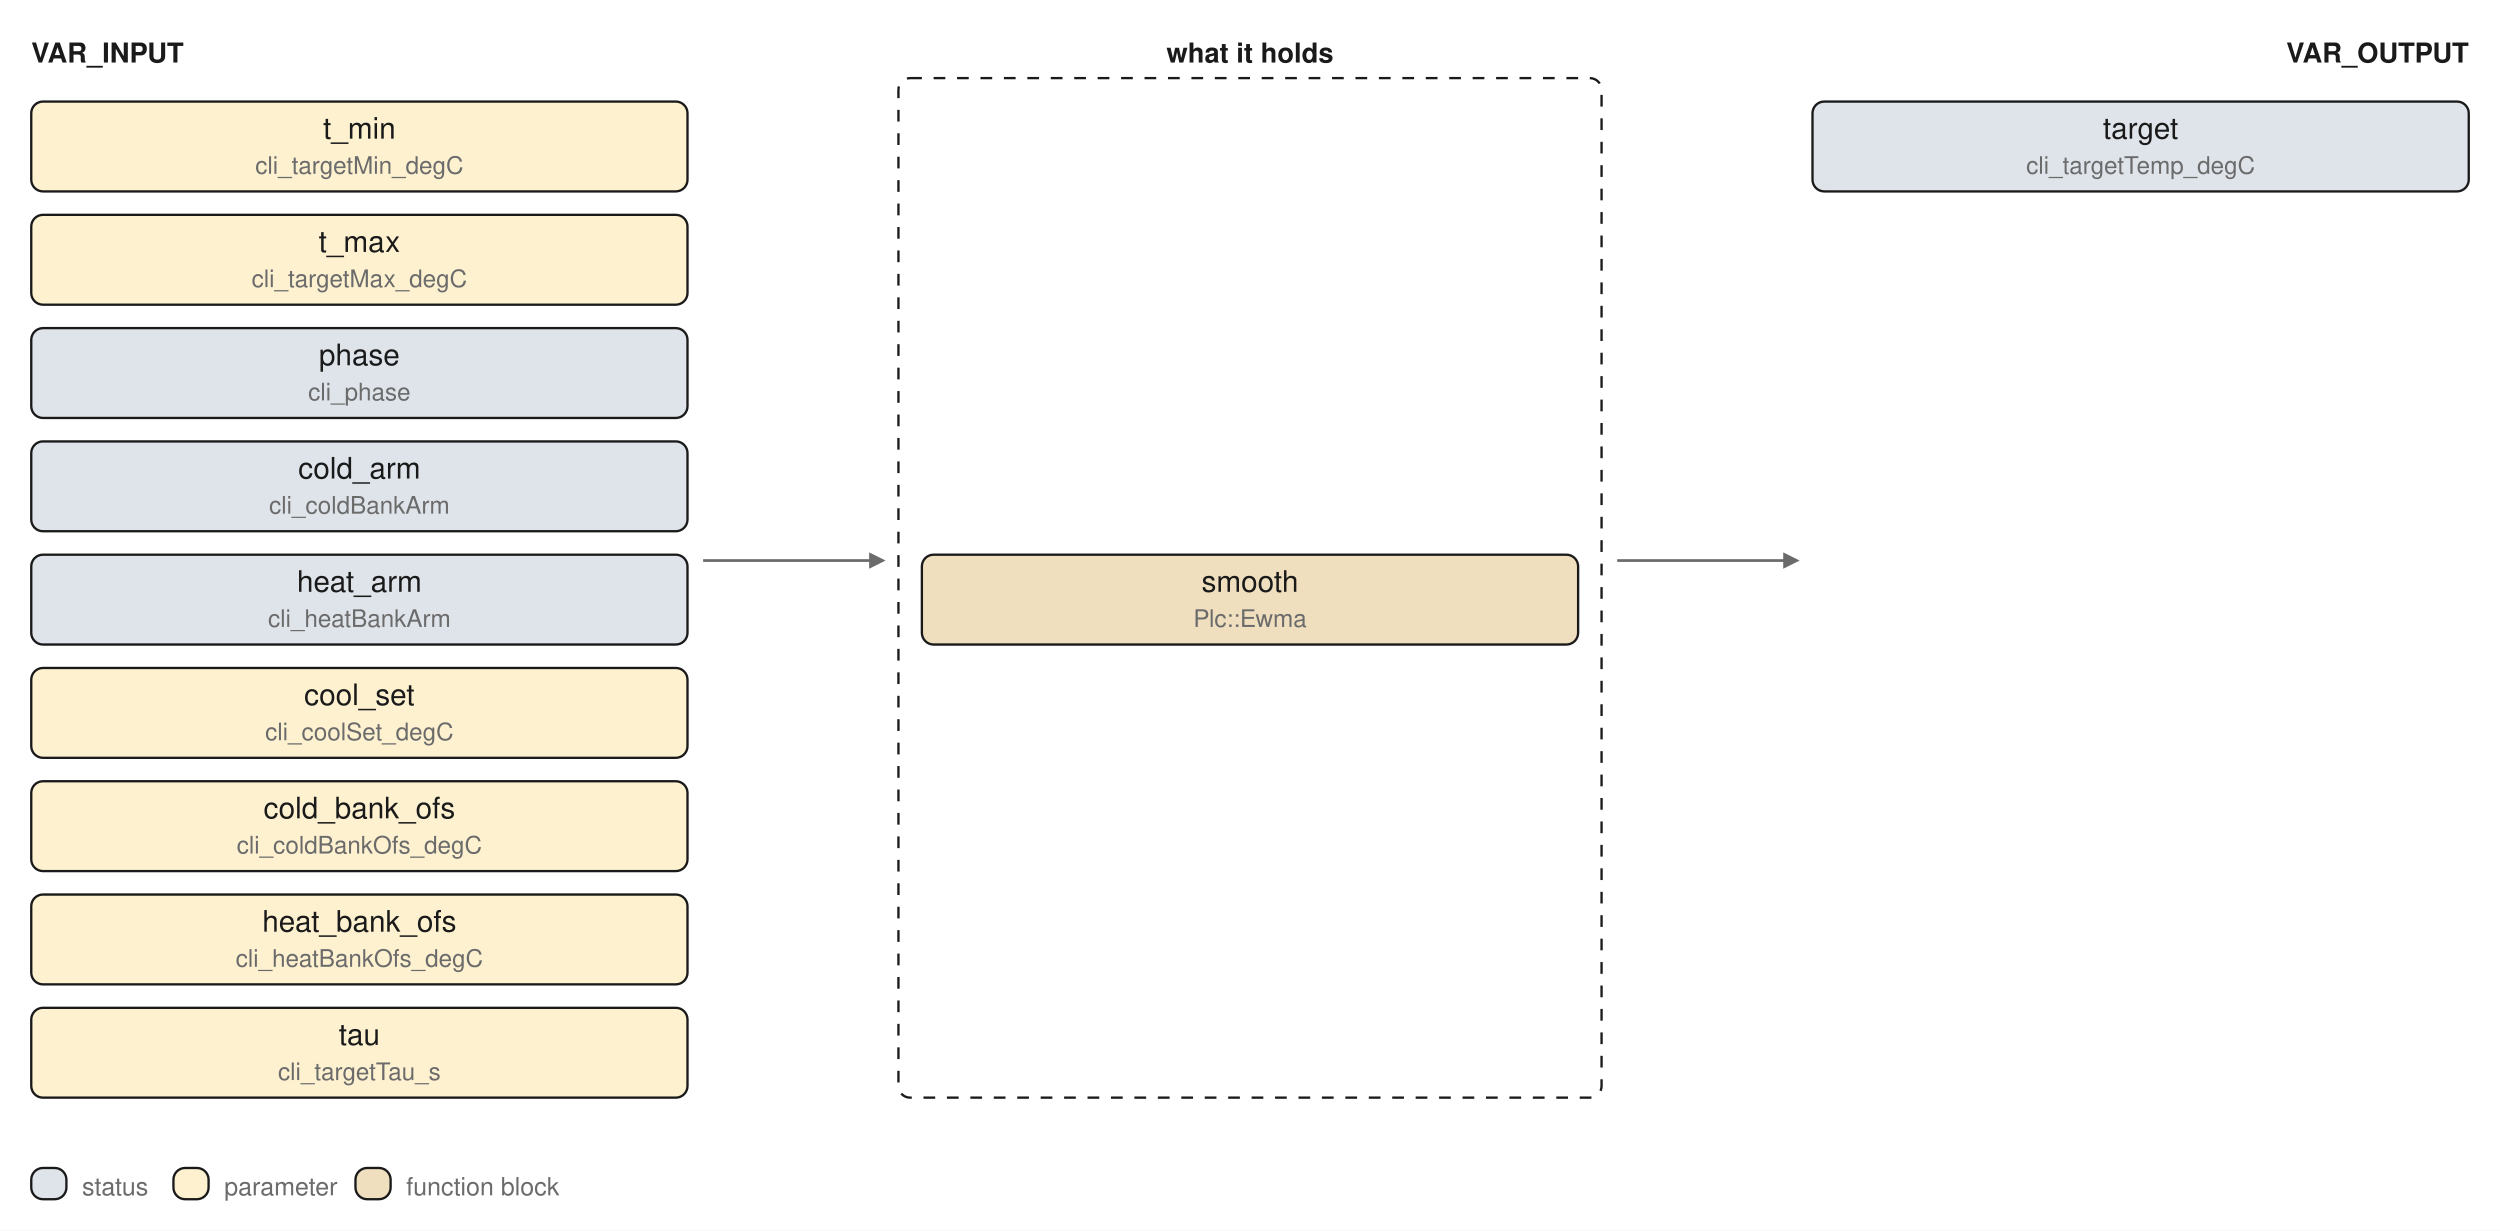
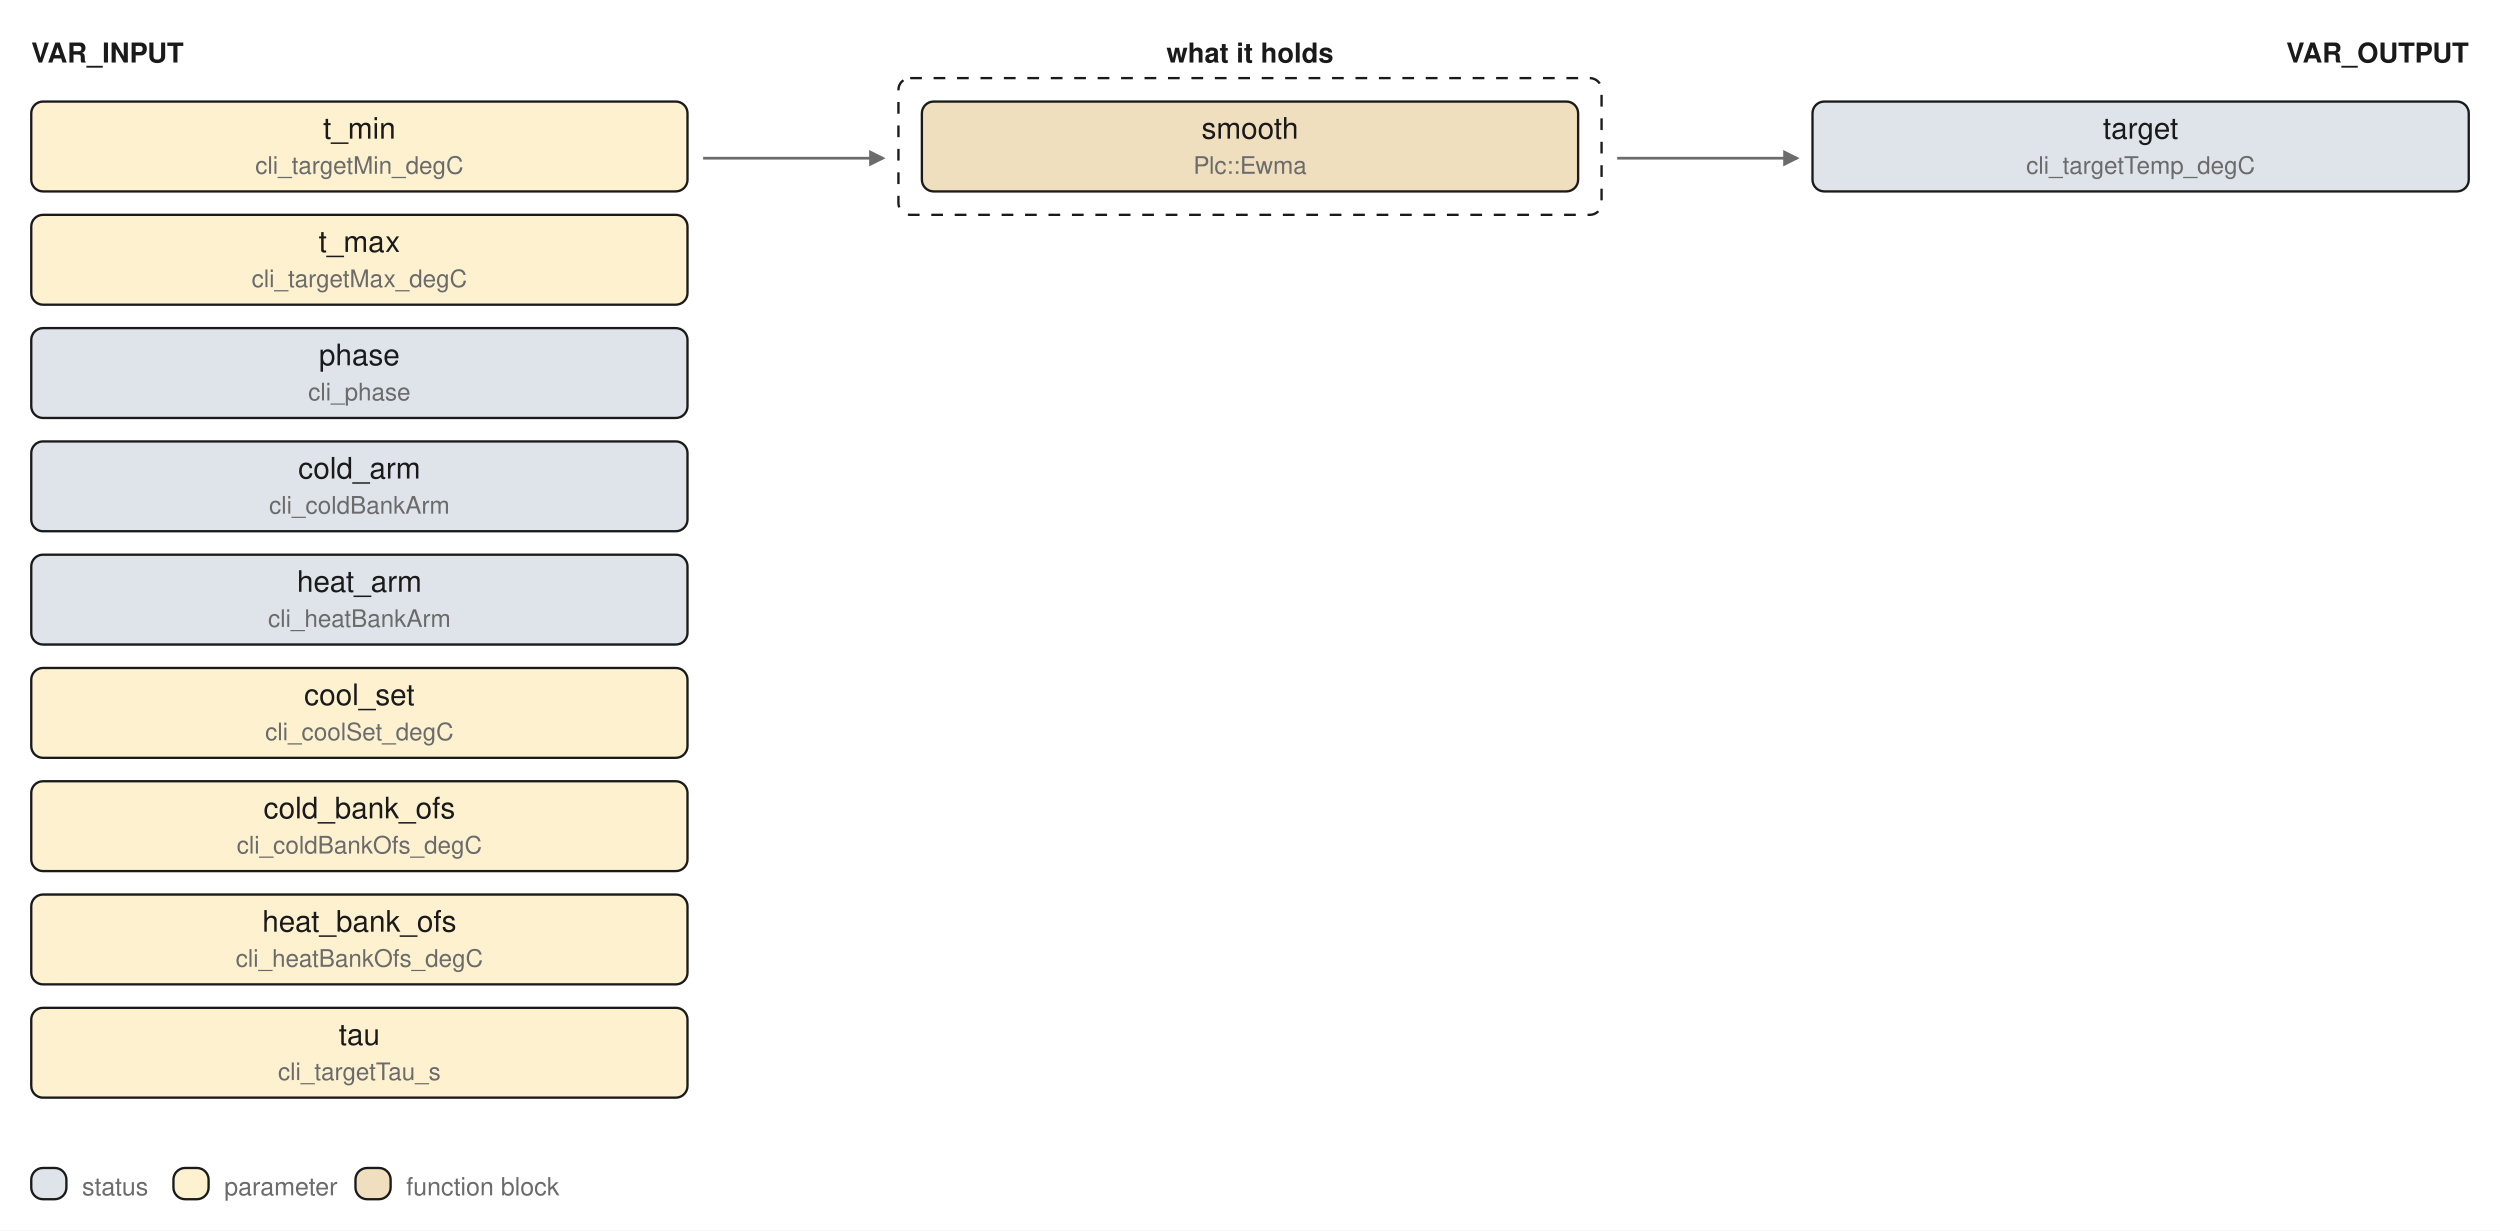
- <svg xmlns="http://www.w3.org/2000/svg" width="640" height="315" viewBox="0 0 640 315" style="max-width:100%;height:auto" content="&lt;mxfile host=&quot;app.diagrams.net&quot; type=&quot;device&quot;&gt;&lt;diagram id=&quot;target_temp&quot; name=&quot;target_temp&quot;&gt;&lt;mxGraphModel dx=&quot;640&quot; dy=&quot;315&quot; grid=&quot;0&quot; gridSize=&quot;10&quot; guides=&quot;1&quot; tooltips=&quot;1&quot; connect=&quot;1&quot; arrows=&quot;1&quot; fold=&quot;1&quot; page=&quot;1&quot; pageScale=&quot;1&quot; pageWidth=&quot;640&quot; pageHeight=&quot;315&quot; math=&quot;0&quot; shadow=&quot;0&quot;&gt;&lt;root&gt;&lt;mxCell id=&quot;0&quot;/&gt;&lt;mxCell id=&quot;1&quot; parent=&quot;0&quot;/&gt;&lt;mxCell id=&quot;n2&quot; value=&quot;VAR_INPUT&quot; style=&quot;text;html=1;fontSize=7;fontColor=#1a1a1a;align=left;fontStyle=1&quot; vertex=&quot;1&quot; parent=&quot;1&quot;&gt;&lt;mxGeometry x=&quot;8&quot; y=&quot;9&quot; width=&quot;45&quot; height=&quot;11&quot; as=&quot;geometry&quot;/&gt;&lt;/mxCell&gt;&lt;mxCell id=&quot;n3&quot; value=&quot;what it holds&quot; style=&quot;text;html=1;fontSize=7;fontColor=#1a1a1a;align=center;fontStyle=1&quot; vertex=&quot;1&quot; parent=&quot;1&quot;&gt;&lt;mxGeometry x=&quot;320.0&quot; y=&quot;9&quot; width=&quot;65&quot; height=&quot;11&quot; as=&quot;geometry&quot;/&gt;&lt;/mxCell&gt;&lt;mxCell id=&quot;n4&quot; value=&quot;VAR_OUTPUT&quot; style=&quot;text;html=1;fontSize=7;fontColor=#1a1a1a;align=left;fontStyle=1&quot; vertex=&quot;1&quot; parent=&quot;1&quot;&gt;&lt;mxGeometry x=&quot;632&quot; y=&quot;9&quot; width=&quot;50&quot; height=&quot;11&quot; as=&quot;geometry&quot;/&gt;&lt;/mxCell&gt;&lt;mxCell id=&quot;n5&quot; value=&quot;t_min&quot; style=&quot;rounded=1;fillColor=#fdf1d0;strokeColor=#1a1a1a;whiteSpace=wrap;html=1;fontSize=8&quot; vertex=&quot;1&quot; parent=&quot;1&quot;&gt;&lt;mxGeometry x=&quot;8&quot; y=&quot;26&quot; width=&quot;168&quot; height=&quot;23&quot; as=&quot;geometry&quot;/&gt;&lt;/mxCell&gt;&lt;mxCell id=&quot;n6&quot; value=&quot;t_max&quot; style=&quot;rounded=1;fillColor=#fdf1d0;strokeColor=#1a1a1a;whiteSpace=wrap;html=1;fontSize=8&quot; vertex=&quot;1&quot; parent=&quot;1&quot;&gt;&lt;mxGeometry x=&quot;8&quot; y=&quot;55&quot; width=&quot;168&quot; height=&quot;23&quot; as=&quot;geometry&quot;/&gt;&lt;/mxCell&gt;&lt;mxCell id=&quot;n7&quot; value=&quot;phase&quot; style=&quot;rounded=1;fillColor=#dfe4ea;strokeColor=#1a1a1a;whiteSpace=wrap;html=1;fontSize=8&quot; vertex=&quot;1&quot; parent=&quot;1&quot;&gt;&lt;mxGeometry x=&quot;8&quot; y=&quot;84&quot; width=&quot;168&quot; height=&quot;23&quot; as=&quot;geometry&quot;/&gt;&lt;/mxCell&gt;&lt;mxCell id=&quot;n8&quot; value=&quot;cold_arm&quot; style=&quot;rounded=1;fillColor=#dfe4ea;strokeColor=#1a1a1a;whiteSpace=wrap;html=1;fontSize=8&quot; vertex=&quot;1&quot; parent=&quot;1&quot;&gt;&lt;mxGeometry x=&quot;8&quot; y=&quot;113&quot; width=&quot;168&quot; height=&quot;23&quot; as=&quot;geometry&quot;/&gt;&lt;/mxCell&gt;&lt;mxCell id=&quot;n9&quot; value=&quot;heat_arm&quot; style=&quot;rounded=1;fillColor=#dfe4ea;strokeColor=#1a1a1a;whiteSpace=wrap;html=1;fontSize=8&quot; vertex=&quot;1&quot; parent=&quot;1&quot;&gt;&lt;mxGeometry x=&quot;8&quot; y=&quot;142&quot; width=&quot;168&quot; height=&quot;23&quot; as=&quot;geometry&quot;/&gt;&lt;/mxCell&gt;&lt;mxCell id=&quot;n10&quot; value=&quot;cool_set&quot; style=&quot;rounded=1;fillColor=#fdf1d0;strokeColor=#1a1a1a;whiteSpace=wrap;html=1;fontSize=8&quot; vertex=&quot;1&quot; parent=&quot;1&quot;&gt;&lt;mxGeometry x=&quot;8&quot; y=&quot;171&quot; width=&quot;168&quot; height=&quot;23&quot; as=&quot;geometry&quot;/&gt;&lt;/mxCell&gt;&lt;mxCell id=&quot;n11&quot; value=&quot;cold_bank_ofs&quot; style=&quot;rounded=1;fillColor=#fdf1d0;strokeColor=#1a1a1a;whiteSpace=wrap;html=1;fontSize=8&quot; vertex=&quot;1&quot; parent=&quot;1&quot;&gt;&lt;mxGeometry x=&quot;8&quot; y=&quot;200&quot; width=&quot;168&quot; height=&quot;23&quot; as=&quot;geometry&quot;/&gt;&lt;/mxCell&gt;&lt;mxCell id=&quot;n12&quot; value=&quot;heat_bank_ofs&quot; style=&quot;rounded=1;fillColor=#fdf1d0;strokeColor=#1a1a1a;whiteSpace=wrap;html=1;fontSize=8&quot; vertex=&quot;1&quot; parent=&quot;1&quot;&gt;&lt;mxGeometry x=&quot;8&quot; y=&quot;229&quot; width=&quot;168&quot; height=&quot;23&quot; as=&quot;geometry&quot;/&gt;&lt;/mxCell&gt;&lt;mxCell id=&quot;n13&quot; value=&quot;tau&quot; style=&quot;rounded=1;fillColor=#fdf1d0;strokeColor=#1a1a1a;whiteSpace=wrap;html=1;fontSize=8&quot; vertex=&quot;1&quot; parent=&quot;1&quot;&gt;&lt;mxGeometry x=&quot;8&quot; y=&quot;258&quot; width=&quot;168&quot; height=&quot;23&quot; as=&quot;geometry&quot;/&gt;&lt;/mxCell&gt;&lt;mxCell id=&quot;n14&quot; value=&quot;target&quot; style=&quot;rounded=1;fillColor=#dfe4ea;strokeColor=#1a1a1a;whiteSpace=wrap;html=1;fontSize=8&quot; vertex=&quot;1&quot; parent=&quot;1&quot;&gt;&lt;mxGeometry x=&quot;464&quot; y=&quot;26&quot; width=&quot;168&quot; height=&quot;23&quot; as=&quot;geometry&quot;/&gt;&lt;/mxCell&gt;&lt;mxCell id=&quot;n15&quot; value=&quot;&quot; style=&quot;rounded=1;fillColor=#ffffff;strokeColor=#1a1a1a;whiteSpace=wrap;html=1;fontSize=8;dashed=1&quot; vertex=&quot;1&quot; parent=&quot;1&quot;&gt;&lt;mxGeometry x=&quot;230&quot; y=&quot;20&quot; width=&quot;180&quot; height=&quot;261&quot; as=&quot;geometry&quot;/&gt;&lt;/mxCell&gt;&lt;mxCell id=&quot;n16&quot; value=&quot;smooth&quot; style=&quot;rounded=1;fillColor=#f0dfbe;strokeColor=#1a1a1a;whiteSpace=wrap;html=1;fontSize=8&quot; vertex=&quot;1&quot; parent=&quot;1&quot;&gt;&lt;mxGeometry x=&quot;236&quot; y=&quot;142.0&quot; width=&quot;168&quot; height=&quot;23&quot; as=&quot;geometry&quot;/&gt;&lt;/mxCell&gt;&lt;mxCell id=&quot;e17&quot; value=&quot;&quot; style=&quot;edgeStyle=none;html=1;strokeColor=#6b6b6b;endArrow=block&quot; edge=&quot;1&quot; parent=&quot;1&quot;&gt;&lt;mxGeometry relative=&quot;1&quot; as=&quot;geometry&quot;&gt;&lt;mxPoint x=&quot;180&quot; y=&quot;143.5&quot; as=&quot;sourcePoint&quot;/&gt;&lt;mxPoint x=&quot;226&quot; y=&quot;143.5&quot; as=&quot;targetPoint&quot;/&gt;&lt;/mxGeometry&gt;&lt;/mxCell&gt;&lt;mxCell id=&quot;e18&quot; value=&quot;&quot; style=&quot;edgeStyle=none;html=1;strokeColor=#6b6b6b;endArrow=block&quot; edge=&quot;1&quot; parent=&quot;1&quot;&gt;&lt;mxGeometry relative=&quot;1&quot; as=&quot;geometry&quot;&gt;&lt;mxPoint x=&quot;414&quot; y=&quot;143.5&quot; as=&quot;sourcePoint&quot;/&gt;&lt;mxPoint x=&quot;460&quot; y=&quot;143.5&quot; as=&quot;targetPoint&quot;/&gt;&lt;/mxGeometry&gt;&lt;/mxCell&gt;&lt;mxCell id=&quot;n19&quot; value=&quot;&quot; style=&quot;rounded=1;fillColor=#dfe4ea;strokeColor=#1a1a1a;whiteSpace=wrap;html=1;fontSize=8&quot; vertex=&quot;1&quot; parent=&quot;1&quot;&gt;&lt;mxGeometry x=&quot;8&quot; y=&quot;299&quot; width=&quot;9&quot; height=&quot;8&quot; as=&quot;geometry&quot;/&gt;&lt;/mxCell&gt;&lt;mxCell id=&quot;n20&quot; value=&quot;status&quot; style=&quot;text;html=1;fontSize=6;fontColor=#6b6b6b;align=left&quot; vertex=&quot;1&quot; parent=&quot;1&quot;&gt;&lt;mxGeometry x=&quot;21&quot; y=&quot;299.6&quot; width=&quot;40&quot; height=&quot;10.4&quot; as=&quot;geometry&quot;/&gt;&lt;/mxCell&gt;&lt;mxCell id=&quot;n21&quot; value=&quot;&quot; style=&quot;rounded=1;fillColor=#fdf1d0;strokeColor=#1a1a1a;whiteSpace=wrap;html=1;fontSize=8&quot; vertex=&quot;1&quot; parent=&quot;1&quot;&gt;&lt;mxGeometry x=&quot;44.4&quot; y=&quot;299&quot; width=&quot;9&quot; height=&quot;8&quot; as=&quot;geometry&quot;/&gt;&lt;/mxCell&gt;&lt;mxCell id=&quot;n22&quot; value=&quot;parameter&quot; style=&quot;text;html=1;fontSize=6;fontColor=#6b6b6b;align=left&quot; vertex=&quot;1&quot; parent=&quot;1&quot;&gt;&lt;mxGeometry x=&quot;57.4&quot; y=&quot;299.6&quot; width=&quot;45&quot; height=&quot;10.4&quot; as=&quot;geometry&quot;/&gt;&lt;/mxCell&gt;&lt;mxCell id=&quot;n23&quot; value=&quot;&quot; style=&quot;rounded=1;fillColor=#f0dfbe;strokeColor=#1a1a1a;whiteSpace=wrap;html=1;fontSize=8&quot; vertex=&quot;1&quot; parent=&quot;1&quot;&gt;&lt;mxGeometry x=&quot;91.0&quot; y=&quot;299&quot; width=&quot;9&quot; height=&quot;8&quot; as=&quot;geometry&quot;/&gt;&lt;/mxCell&gt;&lt;mxCell id=&quot;n24&quot; value=&quot;function block&quot; style=&quot;text;html=1;fontSize=6;fontColor=#6b6b6b;align=left&quot; vertex=&quot;1&quot; parent=&quot;1&quot;&gt;&lt;mxGeometry x=&quot;104.0&quot; y=&quot;299.6&quot; width=&quot;70&quot; height=&quot;10.4&quot; as=&quot;geometry&quot;/&gt;&lt;/mxCell&gt;&lt;/root&gt;&lt;/mxGraphModel&gt;&lt;/diagram&gt;&lt;/mxfile&gt;">
+ <svg xmlns="http://www.w3.org/2000/svg" width="640" height="315" viewBox="0 0 640 315" style="max-width:100%;height:auto" content="&lt;mxfile host=&quot;app.diagrams.net&quot; type=&quot;device&quot;&gt;&lt;diagram id=&quot;target_temp&quot; name=&quot;target_temp&quot;&gt;&lt;mxGraphModel dx=&quot;640&quot; dy=&quot;315&quot; grid=&quot;0&quot; gridSize=&quot;10&quot; guides=&quot;1&quot; tooltips=&quot;1&quot; connect=&quot;1&quot; arrows=&quot;1&quot; fold=&quot;1&quot; page=&quot;1&quot; pageScale=&quot;1&quot; pageWidth=&quot;640&quot; pageHeight=&quot;315&quot; math=&quot;0&quot; shadow=&quot;0&quot;&gt;&lt;root&gt;&lt;mxCell id=&quot;0&quot;/&gt;&lt;mxCell id=&quot;1&quot; parent=&quot;0&quot;/&gt;&lt;mxCell id=&quot;n2&quot; value=&quot;VAR_INPUT&quot; style=&quot;text;html=1;fontSize=7;fontColor=#1a1a1a;align=left;fontStyle=1&quot; vertex=&quot;1&quot; parent=&quot;1&quot;&gt;&lt;mxGeometry x=&quot;8&quot; y=&quot;9&quot; width=&quot;45&quot; height=&quot;11&quot; as=&quot;geometry&quot;/&gt;&lt;/mxCell&gt;&lt;mxCell id=&quot;n3&quot; value=&quot;what it holds&quot; style=&quot;text;html=1;fontSize=7;fontColor=#1a1a1a;align=center;fontStyle=1&quot; vertex=&quot;1&quot; parent=&quot;1&quot;&gt;&lt;mxGeometry x=&quot;320.0&quot; y=&quot;9&quot; width=&quot;65&quot; height=&quot;11&quot; as=&quot;geometry&quot;/&gt;&lt;/mxCell&gt;&lt;mxCell id=&quot;n4&quot; value=&quot;VAR_OUTPUT&quot; style=&quot;text;html=1;fontSize=7;fontColor=#1a1a1a;align=left;fontStyle=1&quot; vertex=&quot;1&quot; parent=&quot;1&quot;&gt;&lt;mxGeometry x=&quot;632&quot; y=&quot;9&quot; width=&quot;50&quot; height=&quot;11&quot; as=&quot;geometry&quot;/&gt;&lt;/mxCell&gt;&lt;mxCell id=&quot;n5&quot; value=&quot;t_min&quot; style=&quot;rounded=1;fillColor=#fdf1d0;strokeColor=#1a1a1a;whiteSpace=wrap;html=1;fontSize=8&quot; vertex=&quot;1&quot; parent=&quot;1&quot;&gt;&lt;mxGeometry x=&quot;8&quot; y=&quot;26&quot; width=&quot;168&quot; height=&quot;23&quot; as=&quot;geometry&quot;/&gt;&lt;/mxCell&gt;&lt;mxCell id=&quot;n6&quot; value=&quot;t_max&quot; style=&quot;rounded=1;fillColor=#fdf1d0;strokeColor=#1a1a1a;whiteSpace=wrap;html=1;fontSize=8&quot; vertex=&quot;1&quot; parent=&quot;1&quot;&gt;&lt;mxGeometry x=&quot;8&quot; y=&quot;55&quot; width=&quot;168&quot; height=&quot;23&quot; as=&quot;geometry&quot;/&gt;&lt;/mxCell&gt;&lt;mxCell id=&quot;n7&quot; value=&quot;phase&quot; style=&quot;rounded=1;fillColor=#dfe4ea;strokeColor=#1a1a1a;whiteSpace=wrap;html=1;fontSize=8&quot; vertex=&quot;1&quot; parent=&quot;1&quot;&gt;&lt;mxGeometry x=&quot;8&quot; y=&quot;84&quot; width=&quot;168&quot; height=&quot;23&quot; as=&quot;geometry&quot;/&gt;&lt;/mxCell&gt;&lt;mxCell id=&quot;n8&quot; value=&quot;cold_arm&quot; style=&quot;rounded=1;fillColor=#dfe4ea;strokeColor=#1a1a1a;whiteSpace=wrap;html=1;fontSize=8&quot; vertex=&quot;1&quot; parent=&quot;1&quot;&gt;&lt;mxGeometry x=&quot;8&quot; y=&quot;113&quot; width=&quot;168&quot; height=&quot;23&quot; as=&quot;geometry&quot;/&gt;&lt;/mxCell&gt;&lt;mxCell id=&quot;n9&quot; value=&quot;heat_arm&quot; style=&quot;rounded=1;fillColor=#dfe4ea;strokeColor=#1a1a1a;whiteSpace=wrap;html=1;fontSize=8&quot; vertex=&quot;1&quot; parent=&quot;1&quot;&gt;&lt;mxGeometry x=&quot;8&quot; y=&quot;142&quot; width=&quot;168&quot; height=&quot;23&quot; as=&quot;geometry&quot;/&gt;&lt;/mxCell&gt;&lt;mxCell id=&quot;n10&quot; value=&quot;cool_set&quot; style=&quot;rounded=1;fillColor=#fdf1d0;strokeColor=#1a1a1a;whiteSpace=wrap;html=1;fontSize=8&quot; vertex=&quot;1&quot; parent=&quot;1&quot;&gt;&lt;mxGeometry x=&quot;8&quot; y=&quot;171&quot; width=&quot;168&quot; height=&quot;23&quot; as=&quot;geometry&quot;/&gt;&lt;/mxCell&gt;&lt;mxCell id=&quot;n11&quot; value=&quot;cold_bank_ofs&quot; style=&quot;rounded=1;fillColor=#fdf1d0;strokeColor=#1a1a1a;whiteSpace=wrap;html=1;fontSize=8&quot; vertex=&quot;1&quot; parent=&quot;1&quot;&gt;&lt;mxGeometry x=&quot;8&quot; y=&quot;200&quot; width=&quot;168&quot; height=&quot;23&quot; as=&quot;geometry&quot;/&gt;&lt;/mxCell&gt;&lt;mxCell id=&quot;n12&quot; value=&quot;heat_bank_ofs&quot; style=&quot;rounded=1;fillColor=#fdf1d0;strokeColor=#1a1a1a;whiteSpace=wrap;html=1;fontSize=8&quot; vertex=&quot;1&quot; parent=&quot;1&quot;&gt;&lt;mxGeometry x=&quot;8&quot; y=&quot;229&quot; width=&quot;168&quot; height=&quot;23&quot; as=&quot;geometry&quot;/&gt;&lt;/mxCell&gt;&lt;mxCell id=&quot;n13&quot; value=&quot;tau&quot; style=&quot;rounded=1;fillColor=#fdf1d0;strokeColor=#1a1a1a;whiteSpace=wrap;html=1;fontSize=8&quot; vertex=&quot;1&quot; parent=&quot;1&quot;&gt;&lt;mxGeometry x=&quot;8&quot; y=&quot;258&quot; width=&quot;168&quot; height=&quot;23&quot; as=&quot;geometry&quot;/&gt;&lt;/mxCell&gt;&lt;mxCell id=&quot;n14&quot; value=&quot;target&quot; style=&quot;rounded=1;fillColor=#dfe4ea;strokeColor=#1a1a1a;whiteSpace=wrap;html=1;fontSize=8&quot; vertex=&quot;1&quot; parent=&quot;1&quot;&gt;&lt;mxGeometry x=&quot;464&quot; y=&quot;26&quot; width=&quot;168&quot; height=&quot;23&quot; as=&quot;geometry&quot;/&gt;&lt;/mxCell&gt;&lt;mxCell id=&quot;n15&quot; value=&quot;&quot; style=&quot;rounded=1;fillColor=#ffffff;strokeColor=#1a1a1a;whiteSpace=wrap;html=1;fontSize=8;dashed=1&quot; vertex=&quot;1&quot; parent=&quot;1&quot;&gt;&lt;mxGeometry x=&quot;230&quot; y=&quot;20&quot; width=&quot;180&quot; height=&quot;35&quot; as=&quot;geometry&quot;/&gt;&lt;/mxCell&gt;&lt;mxCell id=&quot;n16&quot; value=&quot;smooth&quot; style=&quot;rounded=1;fillColor=#f0dfbe;strokeColor=#1a1a1a;whiteSpace=wrap;html=1;fontSize=8&quot; vertex=&quot;1&quot; parent=&quot;1&quot;&gt;&lt;mxGeometry x=&quot;236&quot; y=&quot;26&quot; width=&quot;168&quot; height=&quot;23&quot; as=&quot;geometry&quot;/&gt;&lt;/mxCell&gt;&lt;mxCell id=&quot;e17&quot; value=&quot;&quot; style=&quot;edgeStyle=none;html=1;strokeColor=#6b6b6b;endArrow=block&quot; edge=&quot;1&quot; parent=&quot;1&quot;&gt;&lt;mxGeometry relative=&quot;1&quot; as=&quot;geometry&quot;&gt;&lt;mxPoint x=&quot;180&quot; y=&quot;40.5&quot; as=&quot;sourcePoint&quot;/&gt;&lt;mxPoint x=&quot;226&quot; y=&quot;40.5&quot; as=&quot;targetPoint&quot;/&gt;&lt;/mxGeometry&gt;&lt;/mxCell&gt;&lt;mxCell id=&quot;e18&quot; value=&quot;&quot; style=&quot;edgeStyle=none;html=1;strokeColor=#6b6b6b;endArrow=block&quot; edge=&quot;1&quot; parent=&quot;1&quot;&gt;&lt;mxGeometry relative=&quot;1&quot; as=&quot;geometry&quot;&gt;&lt;mxPoint x=&quot;414&quot; y=&quot;40.5&quot; as=&quot;sourcePoint&quot;/&gt;&lt;mxPoint x=&quot;460&quot; y=&quot;40.5&quot; as=&quot;targetPoint&quot;/&gt;&lt;/mxGeometry&gt;&lt;/mxCell&gt;&lt;mxCell id=&quot;n19&quot; value=&quot;&quot; style=&quot;rounded=1;fillColor=#dfe4ea;strokeColor=#1a1a1a;whiteSpace=wrap;html=1;fontSize=8&quot; vertex=&quot;1&quot; parent=&quot;1&quot;&gt;&lt;mxGeometry x=&quot;8&quot; y=&quot;299&quot; width=&quot;9&quot; height=&quot;8&quot; as=&quot;geometry&quot;/&gt;&lt;/mxCell&gt;&lt;mxCell id=&quot;n20&quot; value=&quot;status&quot; style=&quot;text;html=1;fontSize=6;fontColor=#6b6b6b;align=left&quot; vertex=&quot;1&quot; parent=&quot;1&quot;&gt;&lt;mxGeometry x=&quot;21&quot; y=&quot;299.6&quot; width=&quot;40&quot; height=&quot;10.4&quot; as=&quot;geometry&quot;/&gt;&lt;/mxCell&gt;&lt;mxCell id=&quot;n21&quot; value=&quot;&quot; style=&quot;rounded=1;fillColor=#fdf1d0;strokeColor=#1a1a1a;whiteSpace=wrap;html=1;fontSize=8&quot; vertex=&quot;1&quot; parent=&quot;1&quot;&gt;&lt;mxGeometry x=&quot;44.4&quot; y=&quot;299&quot; width=&quot;9&quot; height=&quot;8&quot; as=&quot;geometry&quot;/&gt;&lt;/mxCell&gt;&lt;mxCell id=&quot;n22&quot; value=&quot;parameter&quot; style=&quot;text;html=1;fontSize=6;fontColor=#6b6b6b;align=left&quot; vertex=&quot;1&quot; parent=&quot;1&quot;&gt;&lt;mxGeometry x=&quot;57.4&quot; y=&quot;299.6&quot; width=&quot;45&quot; height=&quot;10.4&quot; as=&quot;geometry&quot;/&gt;&lt;/mxCell&gt;&lt;mxCell id=&quot;n23&quot; value=&quot;&quot; style=&quot;rounded=1;fillColor=#f0dfbe;strokeColor=#1a1a1a;whiteSpace=wrap;html=1;fontSize=8&quot; vertex=&quot;1&quot; parent=&quot;1&quot;&gt;&lt;mxGeometry x=&quot;91.0&quot; y=&quot;299&quot; width=&quot;9&quot; height=&quot;8&quot; as=&quot;geometry&quot;/&gt;&lt;/mxCell&gt;&lt;mxCell id=&quot;n24&quot; value=&quot;function block&quot; style=&quot;text;html=1;fontSize=6;fontColor=#6b6b6b;align=left&quot; vertex=&quot;1&quot; parent=&quot;1&quot;&gt;&lt;mxGeometry x=&quot;104.0&quot; y=&quot;299.6&quot; width=&quot;70&quot; height=&quot;10.4&quot; as=&quot;geometry&quot;/&gt;&lt;/mxCell&gt;&lt;/root&gt;&lt;/mxGraphModel&gt;&lt;/diagram&gt;&lt;/mxfile&gt;">
  <defs>
    <marker id="a" markerWidth="6" markerHeight="6" refX="5" refY="3" orient="auto">
      <path d="M0,0 L6,3 L0,6 z" fill="#6b6b6b" />
    </marker>
  </defs>
  <rect width="640" height="315" fill="#ffffff" />
  <text x="8" y="16" font-family="Helvetica,Arial,sans-serif" font-size="7" fill="#1a1a1a" text-anchor="start" font-weight="bold">VAR_INPUT</text>
  <text x="320.0" y="16" font-family="Helvetica,Arial,sans-serif" font-size="7" fill="#1a1a1a" text-anchor="middle" font-weight="bold">what it holds</text>
  <text x="632" y="16" font-family="Helvetica,Arial,sans-serif" font-size="7" fill="#1a1a1a" text-anchor="end" font-weight="bold">VAR_OUTPUT</text>
  <rect x="8" y="26" width="168" height="23" rx="3" fill="#fdf1d0" stroke="#1a1a1a" stroke-width="0.6" />
  <text x="92.0" y="35.5" font-family="Helvetica,Arial,sans-serif" font-size="7.6" fill="#1a1a1a" text-anchor="middle">t_min</text>
  <text x="92.0" y="44.5" font-family="Helvetica,Arial,sans-serif" font-size="6.2" fill="#6b6b6b" text-anchor="middle">cli_targetMin_degC</text>
  <rect x="8" y="55" width="168" height="23" rx="3" fill="#fdf1d0" stroke="#1a1a1a" stroke-width="0.6" />
  <text x="92.0" y="64.5" font-family="Helvetica,Arial,sans-serif" font-size="7.6" fill="#1a1a1a" text-anchor="middle">t_max</text>
  <text x="92.0" y="73.5" font-family="Helvetica,Arial,sans-serif" font-size="6.2" fill="#6b6b6b" text-anchor="middle">cli_targetMax_degC</text>
  <rect x="8" y="84" width="168" height="23" rx="3" fill="#dfe4ea" stroke="#1a1a1a" stroke-width="0.6" />
  <text x="92.0" y="93.5" font-family="Helvetica,Arial,sans-serif" font-size="7.6" fill="#1a1a1a" text-anchor="middle">phase</text>
  <text x="92.0" y="102.5" font-family="Helvetica,Arial,sans-serif" font-size="6.2" fill="#6b6b6b" text-anchor="middle">cli_phase</text>
  <rect x="8" y="113" width="168" height="23" rx="3" fill="#dfe4ea" stroke="#1a1a1a" stroke-width="0.6" />
  <text x="92.0" y="122.5" font-family="Helvetica,Arial,sans-serif" font-size="7.6" fill="#1a1a1a" text-anchor="middle">cold_arm</text>
  <text x="92.0" y="131.5" font-family="Helvetica,Arial,sans-serif" font-size="6.2" fill="#6b6b6b" text-anchor="middle">cli_coldBankArm</text>
  <rect x="8" y="142" width="168" height="23" rx="3" fill="#dfe4ea" stroke="#1a1a1a" stroke-width="0.6" />
  <text x="92.0" y="151.5" font-family="Helvetica,Arial,sans-serif" font-size="7.6" fill="#1a1a1a" text-anchor="middle">heat_arm</text>
  <text x="92.0" y="160.5" font-family="Helvetica,Arial,sans-serif" font-size="6.2" fill="#6b6b6b" text-anchor="middle">cli_heatBankArm</text>
  <rect x="8" y="171" width="168" height="23" rx="3" fill="#fdf1d0" stroke="#1a1a1a" stroke-width="0.6" />
  <text x="92.0" y="180.5" font-family="Helvetica,Arial,sans-serif" font-size="7.6" fill="#1a1a1a" text-anchor="middle">cool_set</text>
  <text x="92.0" y="189.5" font-family="Helvetica,Arial,sans-serif" font-size="6.2" fill="#6b6b6b" text-anchor="middle">cli_coolSet_degC</text>
  <rect x="8" y="200" width="168" height="23" rx="3" fill="#fdf1d0" stroke="#1a1a1a" stroke-width="0.6" />
  <text x="92.0" y="209.5" font-family="Helvetica,Arial,sans-serif" font-size="7.6" fill="#1a1a1a" text-anchor="middle">cold_bank_ofs</text>
  <text x="92.0" y="218.5" font-family="Helvetica,Arial,sans-serif" font-size="6.2" fill="#6b6b6b" text-anchor="middle">cli_coldBankOfs_degC</text>
  <rect x="8" y="229" width="168" height="23" rx="3" fill="#fdf1d0" stroke="#1a1a1a" stroke-width="0.6" />
  <text x="92.0" y="238.5" font-family="Helvetica,Arial,sans-serif" font-size="7.6" fill="#1a1a1a" text-anchor="middle">heat_bank_ofs</text>
  <text x="92.0" y="247.5" font-family="Helvetica,Arial,sans-serif" font-size="6.2" fill="#6b6b6b" text-anchor="middle">cli_heatBankOfs_degC</text>
  <rect x="8" y="258" width="168" height="23" rx="3" fill="#fdf1d0" stroke="#1a1a1a" stroke-width="0.6" />
  <text x="92.0" y="267.5" font-family="Helvetica,Arial,sans-serif" font-size="7.6" fill="#1a1a1a" text-anchor="middle">tau</text>
  <text x="92.0" y="276.5" font-family="Helvetica,Arial,sans-serif" font-size="6.2" fill="#6b6b6b" text-anchor="middle">cli_targetTau_s</text>
  <rect x="464" y="26" width="168" height="23" rx="3" fill="#dfe4ea" stroke="#1a1a1a" stroke-width="0.6" />
  <text x="548.0" y="35.5" font-family="Helvetica,Arial,sans-serif" font-size="7.6" fill="#1a1a1a" text-anchor="middle">target</text>
  <text x="548.0" y="44.5" font-family="Helvetica,Arial,sans-serif" font-size="6.2" fill="#6b6b6b" text-anchor="middle">cli_targetTemp_degC</text>
-   <rect x="230" y="20" width="180" height="261" rx="3" fill="#ffffff" stroke="#1a1a1a" stroke-width="0.6" stroke-dasharray="3,3" />
-   <rect x="236" y="142.0" width="168" height="23" rx="3" fill="#f0dfbe" stroke="#1a1a1a" stroke-width="0.6" />
-   <text x="320.0" y="151.5" font-family="Helvetica,Arial,sans-serif" font-size="7.6" fill="#1a1a1a" text-anchor="middle">smooth</text>
-   <text x="320.0" y="160.5" font-family="Helvetica,Arial,sans-serif" font-size="6.2" fill="#6b6b6b" text-anchor="middle">Plc::Ewma</text>
-   <polyline points="180,143.5 226,143.5" fill="none" stroke="#6b6b6b" stroke-width="0.7" marker-end="url(#a)" />
-   <polyline points="414,143.5 460,143.5" fill="none" stroke="#6b6b6b" stroke-width="0.7" marker-end="url(#a)" />
+   <rect x="230" y="20" width="180" height="35" rx="3" fill="#ffffff" stroke="#1a1a1a" stroke-width="0.6" stroke-dasharray="3,3" />
+   <rect x="236" y="26" width="168" height="23" rx="3" fill="#f0dfbe" stroke="#1a1a1a" stroke-width="0.6" />
+   <text x="320.0" y="35.5" font-family="Helvetica,Arial,sans-serif" font-size="7.6" fill="#1a1a1a" text-anchor="middle">smooth</text>
+   <text x="320.0" y="44.5" font-family="Helvetica,Arial,sans-serif" font-size="6.2" fill="#6b6b6b" text-anchor="middle">Plc::Ewma</text>
+   <polyline points="180,40.5 226,40.5" fill="none" stroke="#6b6b6b" stroke-width="0.7" marker-end="url(#a)" />
+   <polyline points="414,40.5 460,40.5" fill="none" stroke="#6b6b6b" stroke-width="0.7" marker-end="url(#a)" />
  <rect x="8" y="299" width="9" height="8" rx="3" fill="#dfe4ea" stroke="#1a1a1a" stroke-width="0.6" />
  <text x="21" y="306" font-family="Helvetica,Arial,sans-serif" font-size="6.4" fill="#6b6b6b" text-anchor="start">status</text>
  <rect x="44.4" y="299" width="9" height="8" rx="3" fill="#fdf1d0" stroke="#1a1a1a" stroke-width="0.6" />
  <text x="57.4" y="306" font-family="Helvetica,Arial,sans-serif" font-size="6.4" fill="#6b6b6b" text-anchor="start">parameter</text>
  <rect x="91.0" y="299" width="9" height="8" rx="3" fill="#f0dfbe" stroke="#1a1a1a" stroke-width="0.6" />
  <text x="104.0" y="306" font-family="Helvetica,Arial,sans-serif" font-size="6.4" fill="#6b6b6b" text-anchor="start">function block</text>
</svg>
